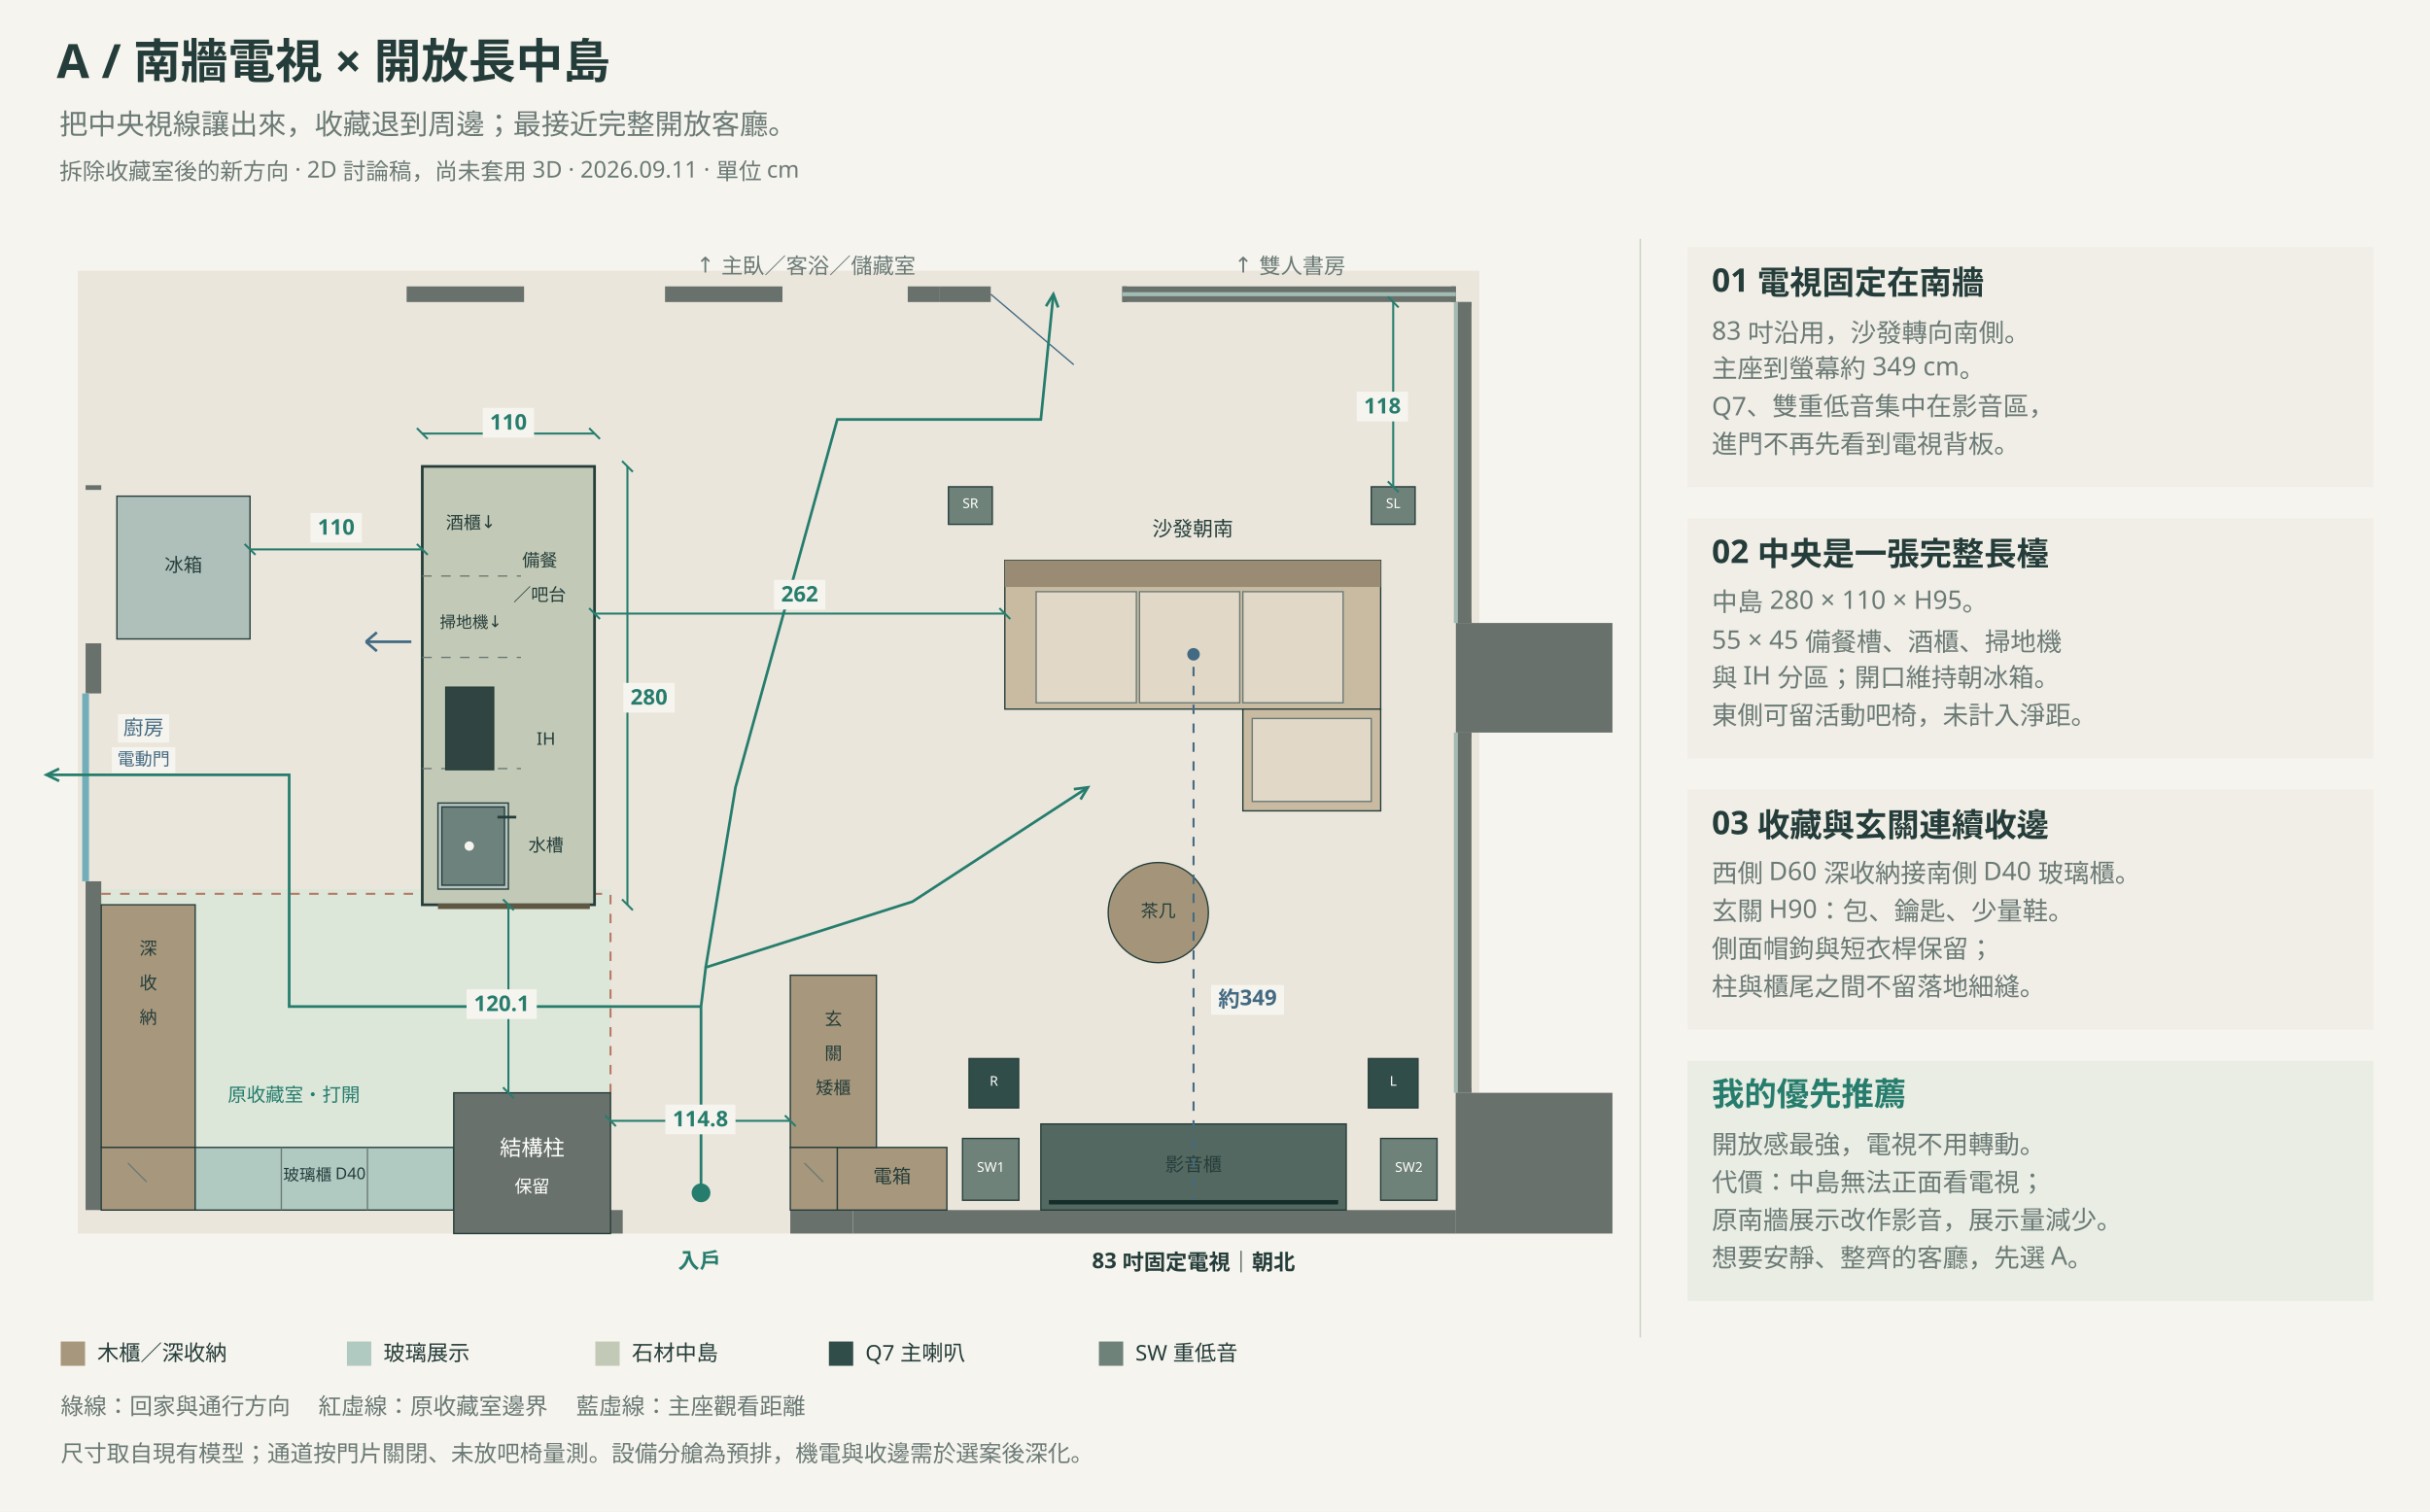
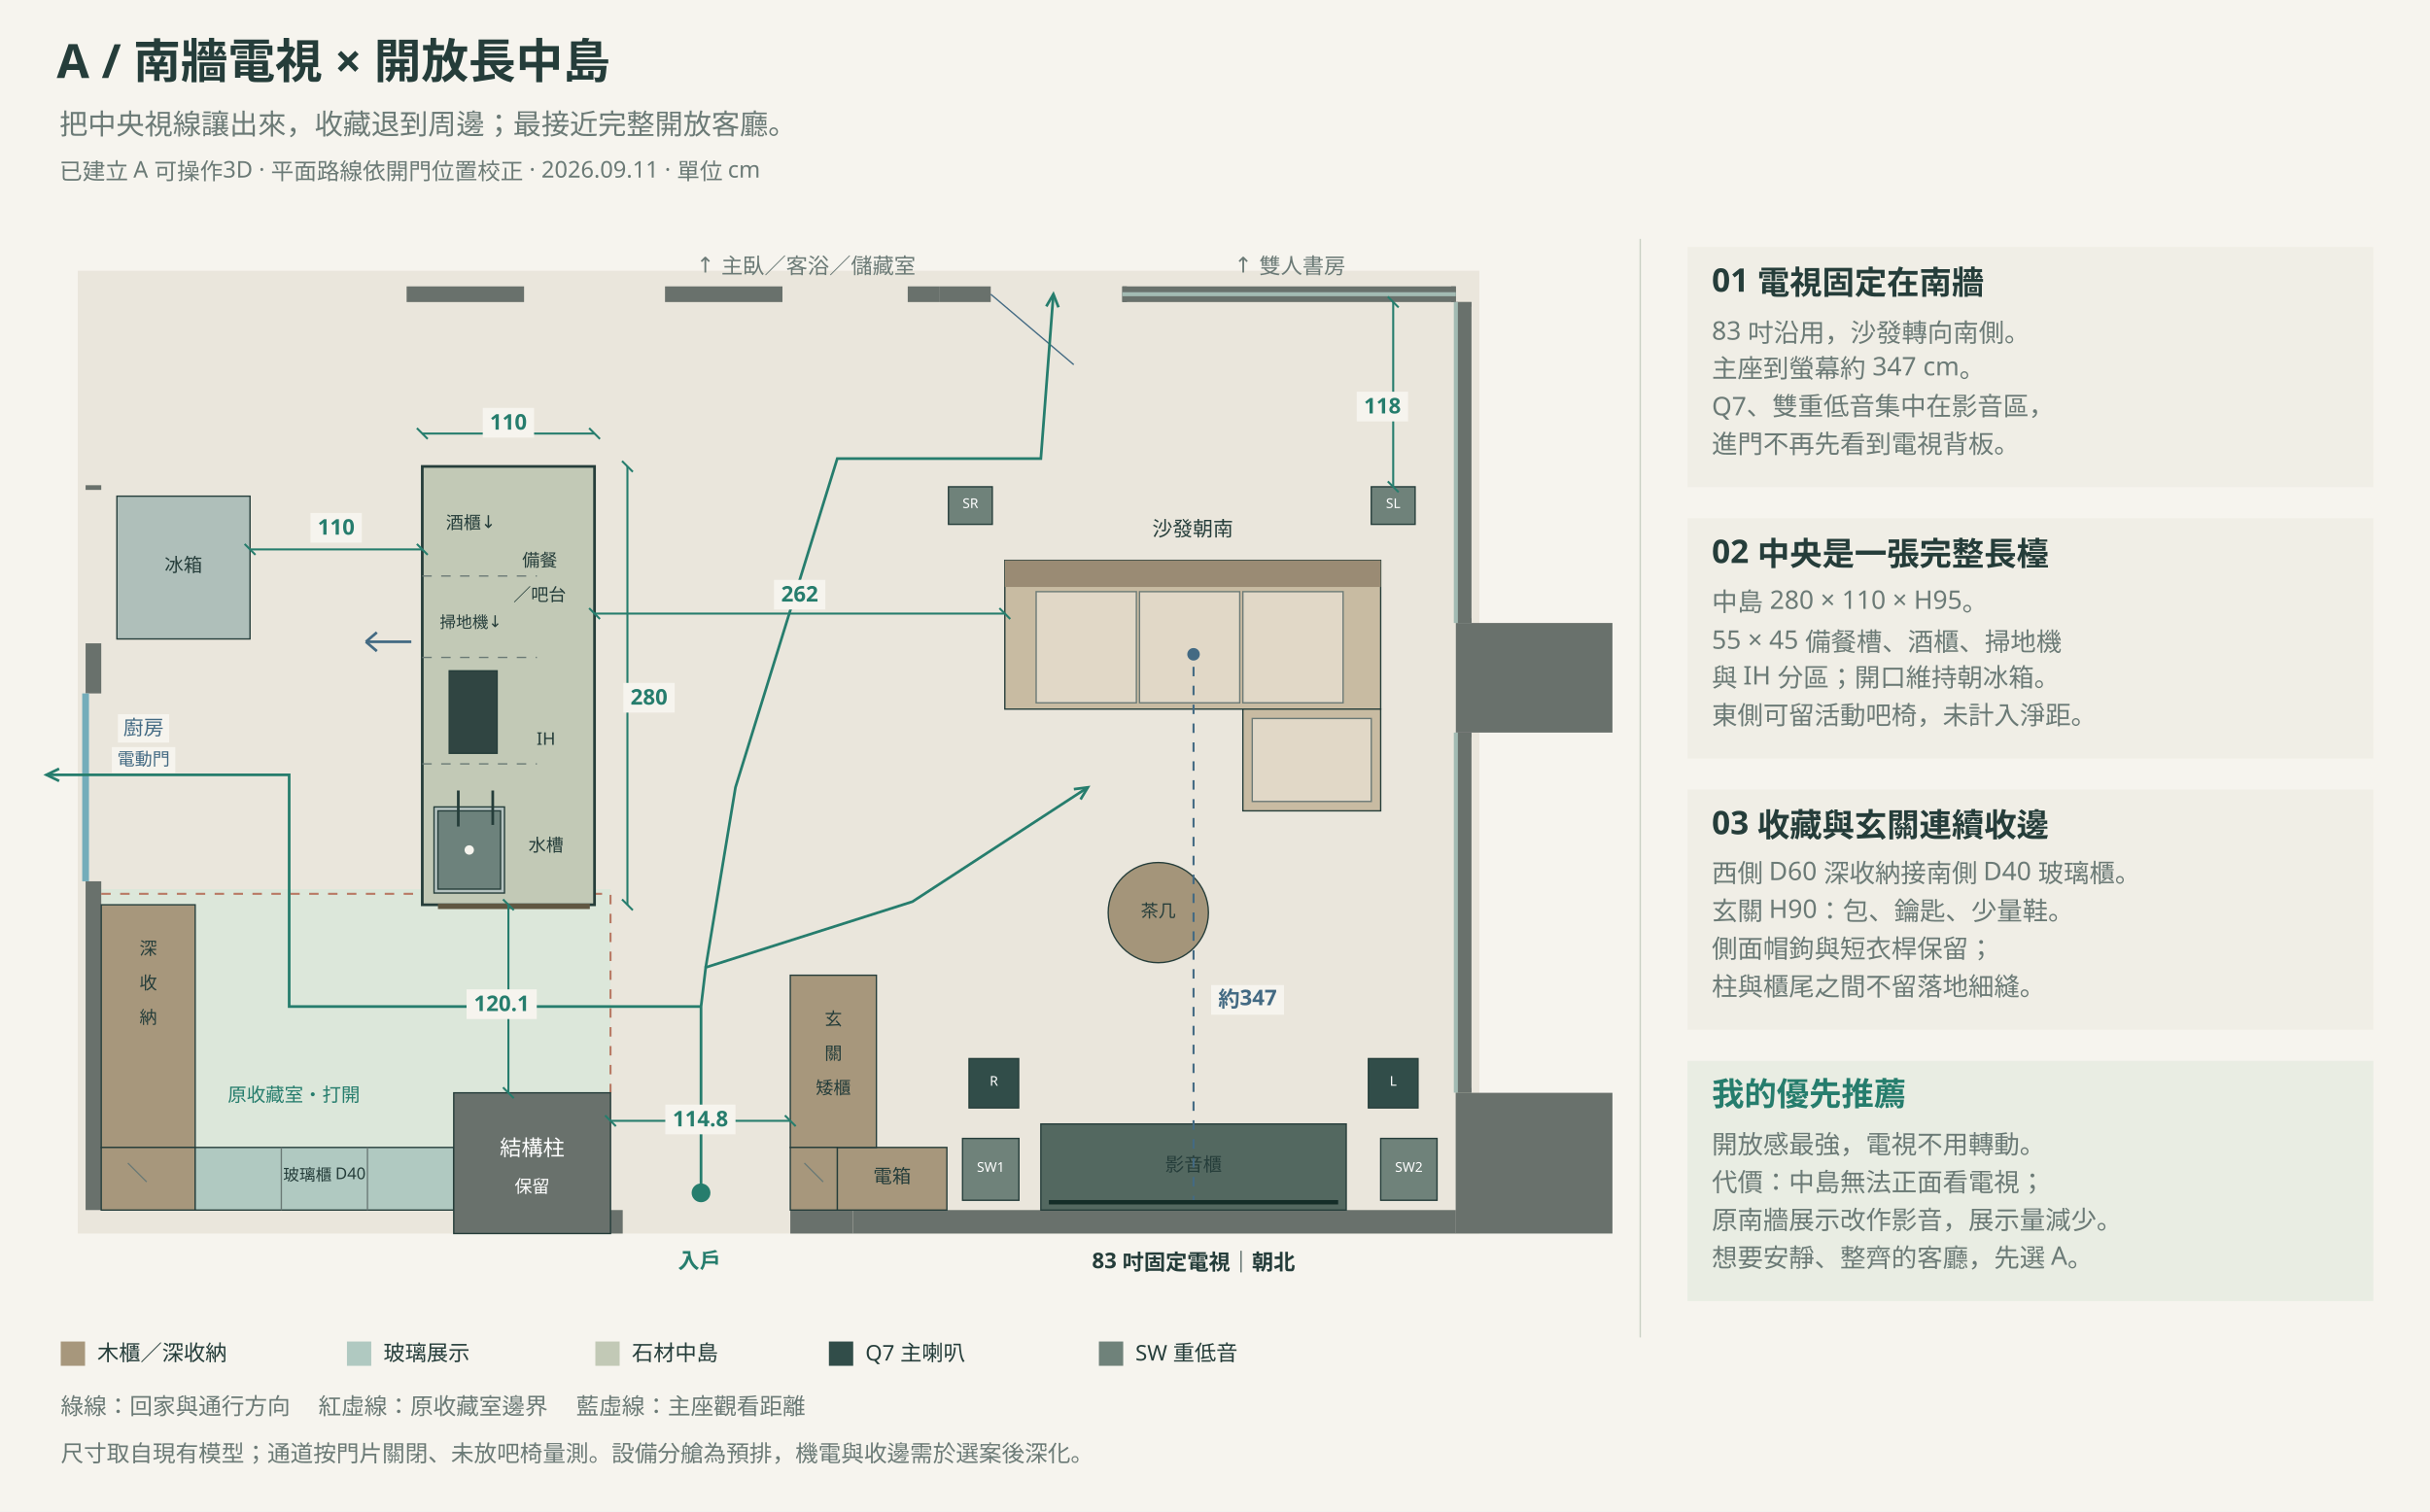
<svg xmlns="http://www.w3.org/2000/svg" width="1800" height="1120" viewBox="0 0 1800 1120" font-family="Microsoft JhengHei,sans-serif">
  <rect width="100%" height="100%" fill="#f6f4ee" />
  <text x="42.00" y="57.80" font-size="35" fill="#253d3a" text-anchor="start" font-weight="700">A  /  南牆電視 × 開放長中島</text>
  <text x="44.00" y="99.48" font-size="21" fill="#6b7a76" text-anchor="start" font-weight="400">把中央視線讓出來，收藏退到周邊；最接近完整開放客廳。</text>
-   <text x="44.00" y="132.96" font-size="17" fill="#6b7a76" text-anchor="start" font-weight="400">拆除收藏室後的新方向 · 2D 討論稿，尚未套用 3D · 2026.09.11 · 單位 cm</text>
+   <text x="44.00" y="132.96" font-size="17" fill="#6b7a76" text-anchor="start" font-weight="400">已建立 A 可操作3D · 平面路線依開門位置校正 · 2026.09.11 · 單位 cm</text>
  <rect x="57.60" y="200.60" width="1038.20" height="713.40" fill="#eae6dc" stroke="none" stroke-width="1" />
  <rect x="75.00" y="658.80" width="377.23" height="237.80" fill="#dce7da" stroke="none" stroke-width="1" />
  <rect x="1078.28" y="809.72" width="116.12" height="104.28" fill="#69716c" stroke="none" stroke-width="1" />
  <rect x="336.12" y="809.72" width="116.12" height="104.28" fill="#69716c" stroke="none" stroke-width="1" />
  <rect x="631.80" y="896.60" width="446.60" height="17.40" fill="#69716c" stroke="none" stroke-width="1" />
  <rect x="452.00" y="896.60" width="9.28" height="17.40" fill="#69716c" stroke="none" stroke-width="1" />
  <rect x="585.40" y="896.60" width="46.40" height="17.40" fill="#69716c" stroke="none" stroke-width="1" />
  <rect x="1078.40" y="223.80" width="11.60" height="237.80" fill="#69716c" stroke="none" stroke-width="1" />
  <rect x="1078.40" y="223.80" width="11.60" height="3.48" fill="#69716c" stroke="none" stroke-width="1" />
  <rect x="1078.40" y="458.12" width="11.60" height="3.48" fill="#69716c" stroke="none" stroke-width="1" />
  <rect x="1082.46" y="227.28" width="3.48" height="230.84" fill="#69716c" stroke="none" stroke-width="1" />
  <rect x="1078.40" y="461.60" width="116.00" height="81.20" fill="#69716c" stroke="none" stroke-width="1" />
  <rect x="1078.40" y="542.80" width="11.60" height="266.80" fill="#69716c" stroke="none" stroke-width="1" />
  <rect x="1078.40" y="542.80" width="11.60" height="3.48" fill="#69716c" stroke="none" stroke-width="1" />
  <rect x="1078.40" y="806.12" width="11.60" height="3.48" fill="#69716c" stroke="none" stroke-width="1" />
  <rect x="1082.46" y="546.28" width="3.48" height="259.84" fill="#69716c" stroke="none" stroke-width="1" />
  <rect x="301.20" y="212.20" width="87.00" height="11.60" fill="#69716c" stroke="none" stroke-width="1" />
  <rect x="492.60" y="212.20" width="87.00" height="11.60" fill="#69716c" stroke="none" stroke-width="1" />
  <rect x="672.40" y="212.20" width="23.20" height="11.60" fill="#69716c" stroke="none" stroke-width="1" />
  <rect x="695.60" y="212.20" width="38.28" height="11.60" fill="#69716c" stroke="none" stroke-width="1" />
  <rect x="831.32" y="212.20" width="247.08" height="11.60" fill="#69716c" stroke="none" stroke-width="1" />
  <rect x="831.32" y="212.20" width="3.48" height="11.60" fill="#69716c" stroke="none" stroke-width="1" />
  <rect x="1074.92" y="212.20" width="3.48" height="11.60" fill="#69716c" stroke="none" stroke-width="1" />
  <rect x="834.80" y="216.26" width="240.12" height="3.48" fill="#69716c" stroke="none" stroke-width="1" />
  <rect x="63.40" y="359.52" width="11.60" height="3.48" fill="#69716c" stroke="none" stroke-width="1" />
  <rect x="63.40" y="476.68" width="11.60" height="37.12" fill="#69716c" stroke="none" stroke-width="1" />
  <rect x="63.40" y="653.00" width="11.60" height="243.60" fill="#69716c" stroke="none" stroke-width="1" />
  <polyline points="1078.40,223.80 1078.40,461.60" fill="none" stroke="#a3bbb3" stroke-width="3" />
  <polyline points="1078.40,542.80 1078.40,809.60" fill="none" stroke="#a3bbb3" stroke-width="3" />
  <polyline points="831.32,218.00 1078.40,218.00" fill="none" stroke="#a3bbb3" stroke-width="3" />
  <polyline points="733.88,218.00 795.36,270.20" fill="none" stroke="#436a83" stroke-width="1" />
  <polyline points="63.40,513.80 63.40,653.00" fill="none" stroke="#74adba" stroke-width="5" />
  <text x="597.00" y="201.92" font-size="16" fill="#6b7a76" text-anchor="middle" font-weight="400">↑  主臥／客浴／儲藏室</text>
  <text x="955.44" y="201.92" font-size="16" fill="#6b7a76" text-anchor="middle" font-weight="400">↑  雙人書房</text>
  <rect x="87.32" y="529.20" width="38.00" height="21.00" fill="#f6f4ee" stroke="none" stroke-width="1" />
  <text x="106.32" y="544.40" font-size="15" fill="#436a83" text-anchor="middle" font-weight="400">廚房</text>
  <rect x="82.82" y="553.56" width="47.00" height="19.00" fill="#f6f4ee" stroke="none" stroke-width="1" />
  <text x="106.32" y="567.00" font-size="13" fill="#436a83" text-anchor="middle" font-weight="400">電動門</text>
  <polyline points="75.00,662.28 452.23,662.28 452.23,809.60" fill="none" stroke="#b87964" stroke-width="1.5" stroke-dasharray="7 7" />
  <text x="217.68" y="816.12" font-size="14" fill="#267d6d" text-anchor="middle" font-weight="400">原收藏室・打開</text>
  <rect x="86.60" y="367.64" width="98.60" height="105.79" fill="#afbfba" stroke="#253d3a" stroke-width="1" />
  <text x="135.90" y="423.58" font-size="14" fill="#253d3a" text-anchor="middle" font-weight="400">冰箱</text>
  <rect x="75.00" y="670.40" width="69.60" height="179.80" fill="#a7977c" stroke="#253d3a" stroke-width="1" />
  <text x="109.80" y="707.36" font-size="13" fill="#253d3a" text-anchor="middle" font-weight="400">深</text>
  <text x="109.80" y="732.88" font-size="13" fill="#253d3a" text-anchor="middle" font-weight="400">收</text>
  <text x="109.80" y="758.40" font-size="13" fill="#253d3a" text-anchor="middle" font-weight="400">納</text>
  <rect x="75.00" y="850.20" width="69.60" height="46.40" fill="#a7977c" stroke="#253d3a" stroke-width="1" />
  <rect x="144.60" y="850.20" width="191.40" height="46.40" fill="#b0c9c1" stroke="#253d3a" stroke-width="1" />
  <polyline points="208.40,850.20 208.40,896.60" fill="none" stroke="#6b7a76" stroke-width="1" />
  <polyline points="272.20,850.20 272.20,896.60" fill="none" stroke="#6b7a76" stroke-width="1" />
  <text x="240.30" y="874.68" font-size="12" fill="#253d3a" text-anchor="middle" font-weight="400">玻璃櫃 D40</text>
  <rect x="620.20" y="850.20" width="81.20" height="46.40" fill="#a7977c" stroke="#253d3a" stroke-width="1" />
  <text x="660.80" y="876.44" font-size="14" fill="#253d3a" text-anchor="middle" font-weight="400">電箱</text>
  <rect x="744.32" y="415.20" width="278.40" height="110.20" fill="#c8bba2" stroke="#253d3a" stroke-width="1" />
  <rect x="767.52" y="438.40" width="74.24" height="82.36" fill="#e1d8c7" stroke="#6b7a76" stroke-width="1" />
  <rect x="844.08" y="438.40" width="74.24" height="82.36" fill="#e1d8c7" stroke="#6b7a76" stroke-width="1" />
  <rect x="920.64" y="438.40" width="74.24" height="82.36" fill="#e1d8c7" stroke="#6b7a76" stroke-width="1" />
  <rect x="744.32" y="415.20" width="278.40" height="19.72" fill="#9a8b74" stroke="none" stroke-width="1" />
  <text x="883.52" y="397.08" font-size="15" fill="#253d3a" text-anchor="middle" font-weight="400">沙發朝南</text>
  <rect x="920.64" y="525.40" width="102.08" height="75.40" fill="#c8bba2" stroke="#253d3a" stroke-width="1" />
  <rect x="927.60" y="532.36" width="88.16" height="61.48" fill="#e1d8c7" stroke="#6b7a76" stroke-width="1" />
  <rect x="771.00" y="832.80" width="226.20" height="63.80" fill="#536860" stroke="#253d3a" stroke-width="1" />
  <text x="884.10" y="867.74" font-size="14" fill="#253d3a" text-anchor="middle" font-weight="400">影音櫃</text>
  <rect x="585.40" y="722.60" width="63.80" height="127.60" fill="#a7977c" stroke="#253d3a" stroke-width="1" />
  <text x="617.30" y="759.56" font-size="13" fill="#253d3a" text-anchor="middle" font-weight="400">玄</text>
  <text x="617.30" y="785.08" font-size="13" fill="#253d3a" text-anchor="middle" font-weight="400">關</text>
  <text x="617.30" y="810.60" font-size="13" fill="#253d3a" text-anchor="middle" font-weight="400">矮櫃</text>
  <rect x="585.40" y="850.20" width="34.80" height="46.40" fill="#a7977c" stroke="#253d3a" stroke-width="1" />
  <polyline points="94.72,861.80 108.64,875.72" fill="none" stroke="#6b7a76" stroke-width="1" />
  <polyline points="595.84,861.80 609.76,875.72" fill="none" stroke="#6b7a76" stroke-width="1" />
  <rect x="336.12" y="809.72" width="116.12" height="104.28" fill="#69716c" stroke="#253d3a" stroke-width="1" />
  <text x="394.17" y="856.16" font-size="16" fill="#ffffff" text-anchor="middle" font-weight="400">結構柱</text>
  <text x="394.17" y="883.68" font-size="13" fill="#ffffff" text-anchor="middle" font-weight="400">保留</text>
  <rect x="312.80" y="345.60" width="127.60" height="324.80" fill="#c2c9b6" stroke="#253d3a" stroke-width="2" />
-   <polyline points="312.80,426.80 385.88,426.80" fill="none" stroke="#6b7a76" stroke-width="1" stroke-dasharray="7 7" />
-   <polyline points="312.80,487.12 385.88,487.12" fill="none" stroke="#6b7a76" stroke-width="1" stroke-dasharray="7 7" />
-   <polyline points="312.80,569.48 385.88,569.48" fill="none" stroke="#6b7a76" stroke-width="1" stroke-dasharray="7 7" />
+   <polyline points="312.80,426.80 397.71,426.80" fill="none" stroke="#6b7a76" stroke-width="1" stroke-dasharray="7 7" />
+   <polyline points="312.80,487.12 397.71,487.12" fill="none" stroke="#6b7a76" stroke-width="1" stroke-dasharray="7 7" />
+   <polyline points="312.80,566.00 397.71,566.00" fill="none" stroke="#6b7a76" stroke-width="1" stroke-dasharray="7 7" />
  <text x="348.76" y="391.84" font-size="13" fill="#253d3a" text-anchor="middle" font-weight="400">酒櫃↓</text>
  <text x="348.76" y="465.20" font-size="12" fill="#253d3a" text-anchor="middle" font-weight="400">掃地機↓</text>
-   <rect x="330.20" y="509.16" width="35.50" height="61.13" fill="#304542" stroke="#253d3a" stroke-width="1" />
-   <rect x="324.40" y="595.00" width="52.20" height="63.80" fill="#b5c3c0" stroke="#253d3a" stroke-width="1" />
-   <rect x="327.30" y="597.90" width="46.40" height="58.00" fill="#6d827c" stroke="#253d3a" stroke-width="1" />
-   <circle cx="347.60" cy="626.90" r="3.48" fill="#f6f4ee" stroke="none" stroke-width="1" />
-   <polyline points="382.40,605.44 368.48,605.44" fill="none" stroke="#253d3a" stroke-width="2" />
+   <rect x="332.75" y="497.04" width="35.50" height="61.13" fill="#304542" stroke="#253d3a" stroke-width="1" />
+   <rect x="321.50" y="597.90" width="52.20" height="63.80" fill="#b5c3c0" stroke="#253d3a" stroke-width="1" />
+   <rect x="324.40" y="600.80" width="46.40" height="58.00" fill="#6d827c" stroke="#253d3a" stroke-width="1" />
+   <circle cx="347.60" cy="629.80" r="3.48" fill="#f6f4ee" stroke="none" stroke-width="1" />
+   <polyline points="339.48,585.72 339.48,612.40" fill="none" stroke="#253d3a" stroke-width="2" />
+   <polyline points="365.00,585.72 365.00,611.24" fill="none" stroke="#253d3a" stroke-width="2" />
  <text x="404.44" y="551.92" font-size="13" fill="#253d3a" text-anchor="middle" font-weight="400">IH</text>
  <text x="404.44" y="630.80" font-size="13" fill="#253d3a" text-anchor="middle" font-weight="400">水槽</text>
  <text x="399.80" y="419.68" font-size="13" fill="#253d3a" text-anchor="middle" font-weight="400">備餐</text>
  <text x="399.80" y="445.20" font-size="13" fill="#253d3a" text-anchor="middle" font-weight="400">／吧台</text>
  <polyline points="324.40,671.56 436.92,671.56" fill="none" stroke="#605742" stroke-width="4" />
  <polyline points="304.68,475.52 271.04,475.52" fill="none" stroke="#436a83" stroke-width="2" />
  <polyline points="271.04,475.52 279.16,468.56" fill="none" stroke="#436a83" stroke-width="2" />
  <polyline points="271.04,475.52 279.16,482.48" fill="none" stroke="#436a83" stroke-width="2" />
  <rect x="1013.61" y="784.37" width="36.77" height="36.54" fill="#314d49" stroke="#253d3a" stroke-width="1" />
  <text x="1032.00" y="804.48" font-size="10" fill="#ffffff" text-anchor="middle" font-weight="400">L</text>
  <rect x="717.81" y="784.37" width="36.77" height="36.54" fill="#314d49" stroke="#253d3a" stroke-width="1" />
  <text x="736.20" y="804.48" font-size="10" fill="#ffffff" text-anchor="middle" font-weight="400">R</text>
  <rect x="713.00" y="843.53" width="41.76" height="45.82" fill="#6f827a" stroke="#253d3a" stroke-width="1" />
  <text x="733.88" y="868.28" font-size="10" fill="#ffffff" text-anchor="middle" font-weight="400">SW1</text>
  <rect x="1022.72" y="843.53" width="41.76" height="45.82" fill="#6f827a" stroke="#253d3a" stroke-width="1" />
  <text x="1043.60" y="868.28" font-size="10" fill="#ffffff" text-anchor="middle" font-weight="400">SW2</text>
  <rect x="1015.76" y="360.68" width="32.48" height="27.84" fill="#6f827a" stroke="#253d3a" stroke-width="1" />
  <text x="1032.00" y="376.44" font-size="10" fill="#ffffff" text-anchor="middle" font-weight="400">SL</text>
  <rect x="702.56" y="360.68" width="32.48" height="27.84" fill="#6f827a" stroke="#253d3a" stroke-width="1" />
  <text x="718.80" y="376.44" font-size="10" fill="#ffffff" text-anchor="middle" font-weight="400">SR</text>
  <rect x="776.97" y="889.18" width="214.25" height="3.25" fill="#142d28" stroke="none" stroke-width="1" />
  <circle cx="858.00" cy="676.20" r="37.12" fill="#a4957a" stroke="#253d3a" stroke-width="1" />
  <text x="858.00" y="679.52" font-size="13" fill="#253d3a" text-anchor="middle" font-weight="400">茶几</text>
  <circle cx="884.10" cy="484.80" r="4.64" fill="#436a83" stroke="none" stroke-width="1" />
  <polyline points="884.10,494.08 884.10,889.18" fill="none" stroke="#436a83" stroke-width="1.5" stroke-dasharray="7 7" />
  <rect x="897.12" y="729.88" width="54.00" height="22.00" fill="#f6f4ee" stroke="none" stroke-width="1" />
-   <text x="924.12" y="745.96" font-size="16" fill="#436a83" text-anchor="middle" font-weight="700">約349</text>
+   <text x="924.12" y="745.96" font-size="16" fill="#436a83" text-anchor="middle" font-weight="700">約347</text>
  <text x="884.10" y="939.68" font-size="16" fill="#253d3a" text-anchor="middle" font-weight="700">83 吋固定電視｜朝北</text>
  <polyline points="519.28,886.16 519.28,745.80 522.76,716.80 675.88,668.08 805.80,583.40" fill="none" stroke="#267d6d" stroke-width="2" />
  <polyline points="800.40,592.34 805.80,583.40 795.44,584.73" fill="none" stroke="#267d6d" stroke-width="2" />
  <polyline points="519.28,745.80 214.20,745.80 214.20,574.12 34.40,574.12" fill="none" stroke="#267d6d" stroke-width="2" />
  <polyline points="43.80,569.58 34.40,574.12 43.80,578.66" fill="none" stroke="#267d6d" stroke-width="2" />
-   <polyline points="522.76,716.80 544.80,583.40 620.20,310.80 771.00,310.80 780.28,218.00" fill="none" stroke="#267d6d" stroke-width="2" />
-   <polyline points="783.86,227.81 780.28,218.00 774.83,226.90" fill="none" stroke="#267d6d" stroke-width="2" />
+   <polyline points="522.76,716.80 544.80,583.40 620.20,339.80 771.00,339.80 780.28,218.00" fill="none" stroke="#267d6d" stroke-width="2" />
+   <polyline points="784.09,227.72 780.28,218.00 775.04,227.03" fill="none" stroke="#267d6d" stroke-width="2" />
  <circle cx="519.28" cy="883.84" r="6.96" fill="#267d6d" stroke="none" stroke-width="1" />
  <text x="518.12" y="939.68" font-size="16" fill="#267d6d" text-anchor="middle" font-weight="700">入戶</text>
  <polyline points="185.20,407.08 312.80,407.08" fill="none" stroke="#267d6d" stroke-width="1.5" />
  <polyline points="181.20,403.08 189.20,411.08" fill="none" stroke="#267d6d" stroke-width="1.5" />
  <polyline points="308.80,403.08 316.80,411.08" fill="none" stroke="#267d6d" stroke-width="1.5" />
  <rect x="230.00" y="380.08" width="38.00" height="22.00" fill="#f6f4ee" stroke="none" stroke-width="1" />
  <text x="249.00" y="396.16" font-size="16" fill="#267d6d" text-anchor="middle" font-weight="700">110</text>
  <polyline points="440.40,454.64 744.32,454.64" fill="none" stroke="#267d6d" stroke-width="1.5" />
  <polyline points="436.40,450.64 444.40,458.64" fill="none" stroke="#267d6d" stroke-width="1.5" />
  <polyline points="740.32,450.64 748.32,458.64" fill="none" stroke="#267d6d" stroke-width="1.5" />
  <rect x="573.36" y="429.64" width="38.00" height="22.00" fill="#f6f4ee" stroke="none" stroke-width="1" />
  <text x="592.36" y="445.72" font-size="16" fill="#267d6d" text-anchor="middle" font-weight="700">262</text>
  <polyline points="376.60,670.40 376.60,809.72" fill="none" stroke="#267d6d" stroke-width="1.5" />
  <polyline points="372.60,666.40 380.60,674.40" fill="none" stroke="#267d6d" stroke-width="1.5" />
  <polyline points="372.60,805.72 380.60,813.72" fill="none" stroke="#267d6d" stroke-width="1.5" />
  <rect x="345.60" y="733.06" width="52.00" height="22.00" fill="#f6f4ee" stroke="none" stroke-width="1" />
  <text x="371.60" y="749.14" font-size="16" fill="#267d6d" text-anchor="middle" font-weight="700">120.1</text>
  <polyline points="452.23,830.48 585.40,830.48" fill="none" stroke="#267d6d" stroke-width="1.5" />
  <polyline points="448.23,826.48 456.23,834.48" fill="none" stroke="#267d6d" stroke-width="1.5" />
  <polyline points="581.40,826.48 589.40,834.48" fill="none" stroke="#267d6d" stroke-width="1.5" />
  <rect x="492.82" y="818.48" width="52.00" height="22.00" fill="#f6f4ee" stroke="none" stroke-width="1" />
  <text x="518.82" y="834.56" font-size="16" fill="#267d6d" text-anchor="middle" font-weight="700">114.8</text>
  <polyline points="312.80,321.24 440.40,321.24" fill="none" stroke="#267d6d" stroke-width="1.5" />
  <polyline points="308.80,317.24 316.80,325.24" fill="none" stroke="#267d6d" stroke-width="1.5" />
  <polyline points="436.40,317.24 444.40,325.24" fill="none" stroke="#267d6d" stroke-width="1.5" />
  <rect x="357.60" y="302.24" width="38.00" height="22.00" fill="#f6f4ee" stroke="none" stroke-width="1" />
  <text x="376.60" y="318.32" font-size="16" fill="#267d6d" text-anchor="middle" font-weight="700">110</text>
  <polyline points="464.76,345.60 464.76,670.40" fill="none" stroke="#267d6d" stroke-width="1.5" />
  <polyline points="460.76,341.60 468.76,349.60" fill="none" stroke="#267d6d" stroke-width="1.5" />
  <polyline points="460.76,666.40 468.76,674.40" fill="none" stroke="#267d6d" stroke-width="1.5" />
  <rect x="461.76" y="506.00" width="38.00" height="22.00" fill="#f6f4ee" stroke="none" stroke-width="1" />
  <text x="480.76" y="522.08" font-size="16" fill="#267d6d" text-anchor="middle" font-weight="700">280</text>
  <polyline points="1032.00,223.80 1032.00,360.68" fill="none" stroke="#267d6d" stroke-width="1.5" />
  <polyline points="1028.00,219.80 1036.00,227.80" fill="none" stroke="#267d6d" stroke-width="1.5" />
  <polyline points="1028.00,356.68 1036.00,364.68" fill="none" stroke="#267d6d" stroke-width="1.5" />
  <rect x="1005.00" y="290.24" width="38.00" height="22.00" fill="#f6f4ee" stroke="none" stroke-width="1" />
  <text x="1024.00" y="306.32" font-size="16" fill="#267d6d" text-anchor="middle" font-weight="700">118</text>
  <polyline points="1215.00,177.00 1215.00,991.00" fill="none" stroke="#c9d0c4" stroke-width="1" />
  <rect x="1250.00" y="183.00" width="508.00" height="178.00" fill="#f0eee6" stroke="none" stroke-width="1" />
  <text x="1268.00" y="216.12" font-size="24" fill="#253d3a" text-anchor="start" font-weight="700">01  電視固定在南牆</text>
  <text x="1268.00" y="251.72" font-size="19" fill="#6b7a76" text-anchor="start" font-weight="400">83 吋沿用，沙發轉向南側。</text>
-   <text x="1268.00" y="279.72" font-size="19" fill="#6b7a76" text-anchor="start" font-weight="400">主座到螢幕約 349 cm。</text>
+   <text x="1268.00" y="279.72" font-size="19" fill="#6b7a76" text-anchor="start" font-weight="400">主座到螢幕約 347 cm。</text>
  <text x="1268.00" y="307.72" font-size="19" fill="#6b7a76" text-anchor="start" font-weight="400">Q7、雙重低音集中在影音區，</text>
  <text x="1268.00" y="335.72" font-size="19" fill="#6b7a76" text-anchor="start" font-weight="400">進門不再先看到電視背板。</text>
  <rect x="1250.00" y="384.00" width="508.00" height="178.00" fill="#f0eee6" stroke="none" stroke-width="1" />
  <text x="1268.00" y="417.12" font-size="24" fill="#253d3a" text-anchor="start" font-weight="700">02  中央是一張完整長檯</text>
  <text x="1268.00" y="452.72" font-size="19" fill="#6b7a76" text-anchor="start" font-weight="400">中島 280 × 110 × H95。</text>
  <text x="1268.00" y="480.72" font-size="19" fill="#6b7a76" text-anchor="start" font-weight="400">55 × 45 備餐槽、酒櫃、掃地機</text>
  <text x="1268.00" y="508.72" font-size="19" fill="#6b7a76" text-anchor="start" font-weight="400">與 IH 分區；開口維持朝冰箱。</text>
  <text x="1268.00" y="536.72" font-size="19" fill="#6b7a76" text-anchor="start" font-weight="400">東側可留活動吧椅，未計入淨距。</text>
  <rect x="1250.00" y="585.00" width="508.00" height="178.00" fill="#f0eee6" stroke="none" stroke-width="1" />
  <text x="1268.00" y="618.12" font-size="24" fill="#253d3a" text-anchor="start" font-weight="700">03  收藏與玄關連續收邊</text>
  <text x="1268.00" y="653.72" font-size="19" fill="#6b7a76" text-anchor="start" font-weight="400">西側 D60 深收納接南側 D40 玻璃櫃。</text>
  <text x="1268.00" y="681.72" font-size="19" fill="#6b7a76" text-anchor="start" font-weight="400">玄關 H90：包、鑰匙、少量鞋。</text>
  <text x="1268.00" y="709.72" font-size="19" fill="#6b7a76" text-anchor="start" font-weight="400">側面帽鉤與短衣桿保留；</text>
  <text x="1268.00" y="737.72" font-size="19" fill="#6b7a76" text-anchor="start" font-weight="400">柱與櫃尾之間不留落地細縫。</text>
  <rect x="1250.00" y="786.00" width="508.00" height="178.00" fill="#e9ede3" stroke="none" stroke-width="1" />
  <text x="1268.00" y="819.12" font-size="24" fill="#267d6d" text-anchor="start" font-weight="700">我的優先推薦</text>
  <text x="1268.00" y="854.72" font-size="19" fill="#6b7a76" text-anchor="start" font-weight="400">開放感最強，電視不用轉動。</text>
  <text x="1268.00" y="882.72" font-size="19" fill="#6b7a76" text-anchor="start" font-weight="400">代價：中島無法正面看電視；</text>
  <text x="1268.00" y="910.72" font-size="19" fill="#6b7a76" text-anchor="start" font-weight="400">原南牆展示改作影音，展示量減少。</text>
  <text x="1268.00" y="938.72" font-size="19" fill="#6b7a76" text-anchor="start" font-weight="400">想要安靜、整齊的客廳，先選 A。</text>
  <rect x="45.00" y="994.00" width="18.00" height="18.00" fill="#a7977c" stroke="none" stroke-width="1" />
  <text x="72.00" y="1008.08" font-size="16" fill="#253d3a" text-anchor="start" font-weight="400">木櫃／深收納</text>
  <rect x="257.00" y="994.00" width="18.00" height="18.00" fill="#b0c9c1" stroke="none" stroke-width="1" />
  <text x="284.00" y="1008.08" font-size="16" fill="#253d3a" text-anchor="start" font-weight="400">玻璃展示</text>
  <rect x="441.00" y="994.00" width="18.00" height="18.00" fill="#c2c9b6" stroke="none" stroke-width="1" />
  <text x="468.00" y="1008.08" font-size="16" fill="#253d3a" text-anchor="start" font-weight="400">石材中島</text>
  <rect x="614.00" y="994.00" width="18.00" height="18.00" fill="#314d49" stroke="none" stroke-width="1" />
  <text x="641.00" y="1008.08" font-size="16" fill="#253d3a" text-anchor="start" font-weight="400">Q7 主喇叭</text>
  <rect x="814.00" y="994.00" width="18.00" height="18.00" fill="#6f827a" stroke="none" stroke-width="1" />
  <text x="841.00" y="1008.08" font-size="16" fill="#253d3a" text-anchor="start" font-weight="400">SW 重低音</text>
  <text x="45.00" y="1047.96" font-size="17" fill="#6b7a76" text-anchor="start" font-weight="400">綠線：回家與通行方向　 紅虛線：原收藏室邊界　 藍虛線：主座觀看距離</text>
  <text x="45.00" y="1082.96" font-size="17" fill="#6b7a76" text-anchor="start" font-weight="400">尺寸取自現有模型；通道按門片關閉、未放吧椅量測。設備分艙為預排，機電與收邊需於選案後深化。</text>
</svg>
